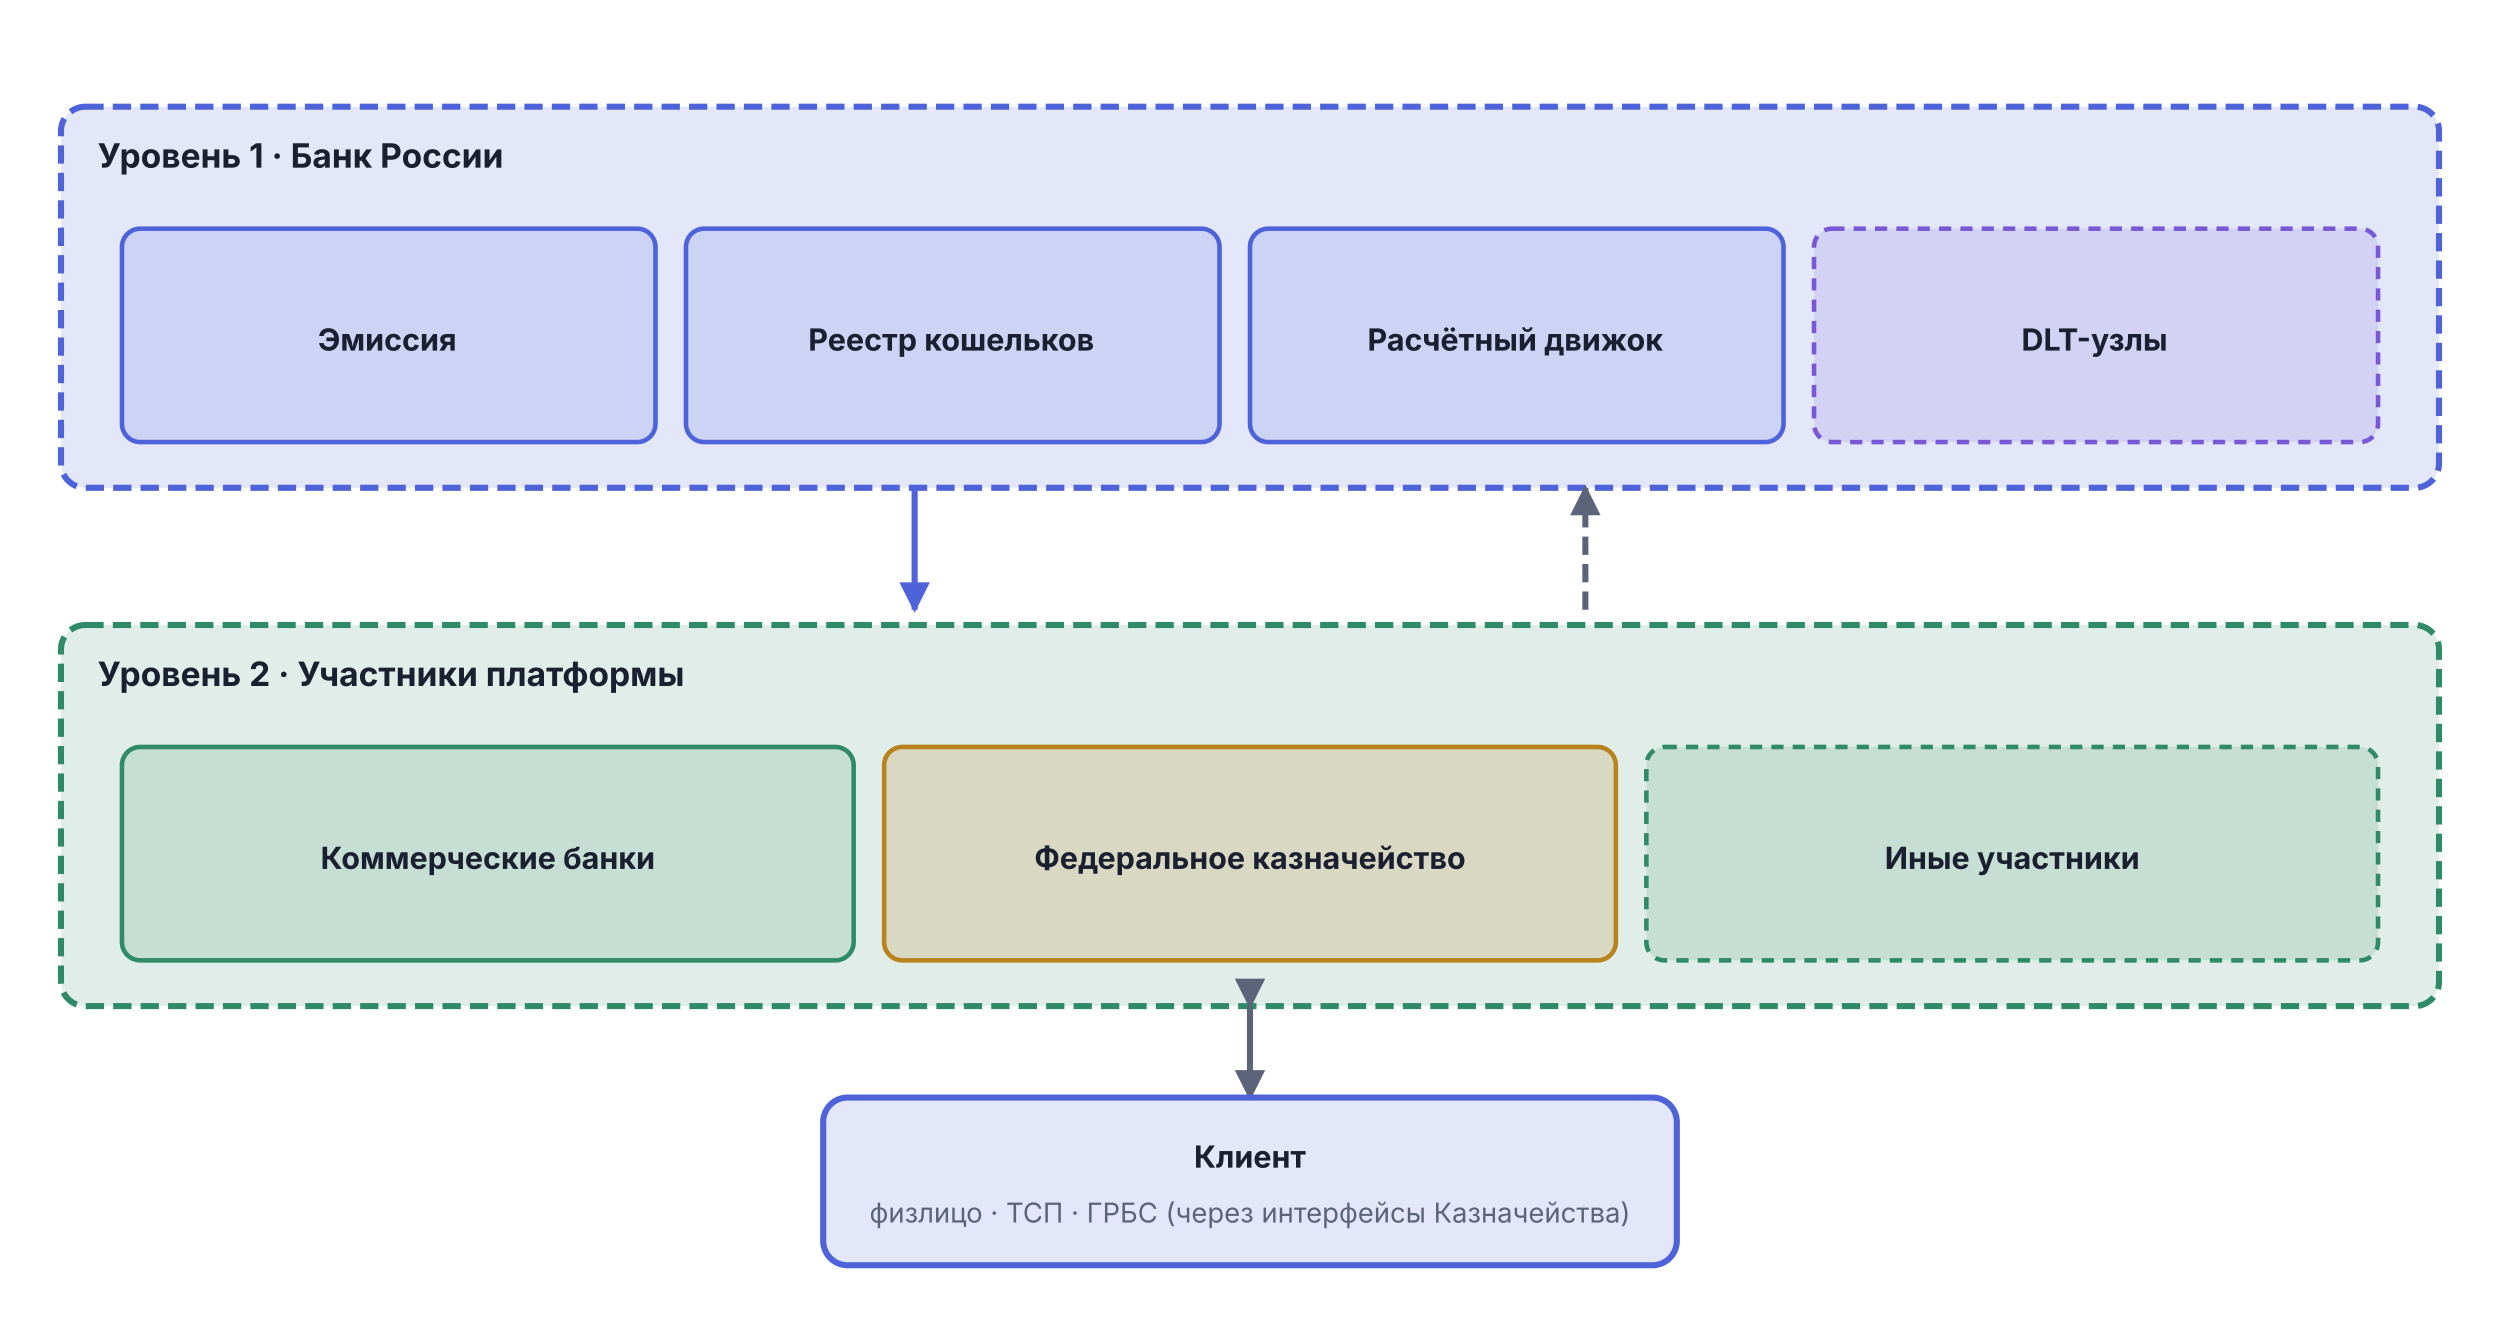
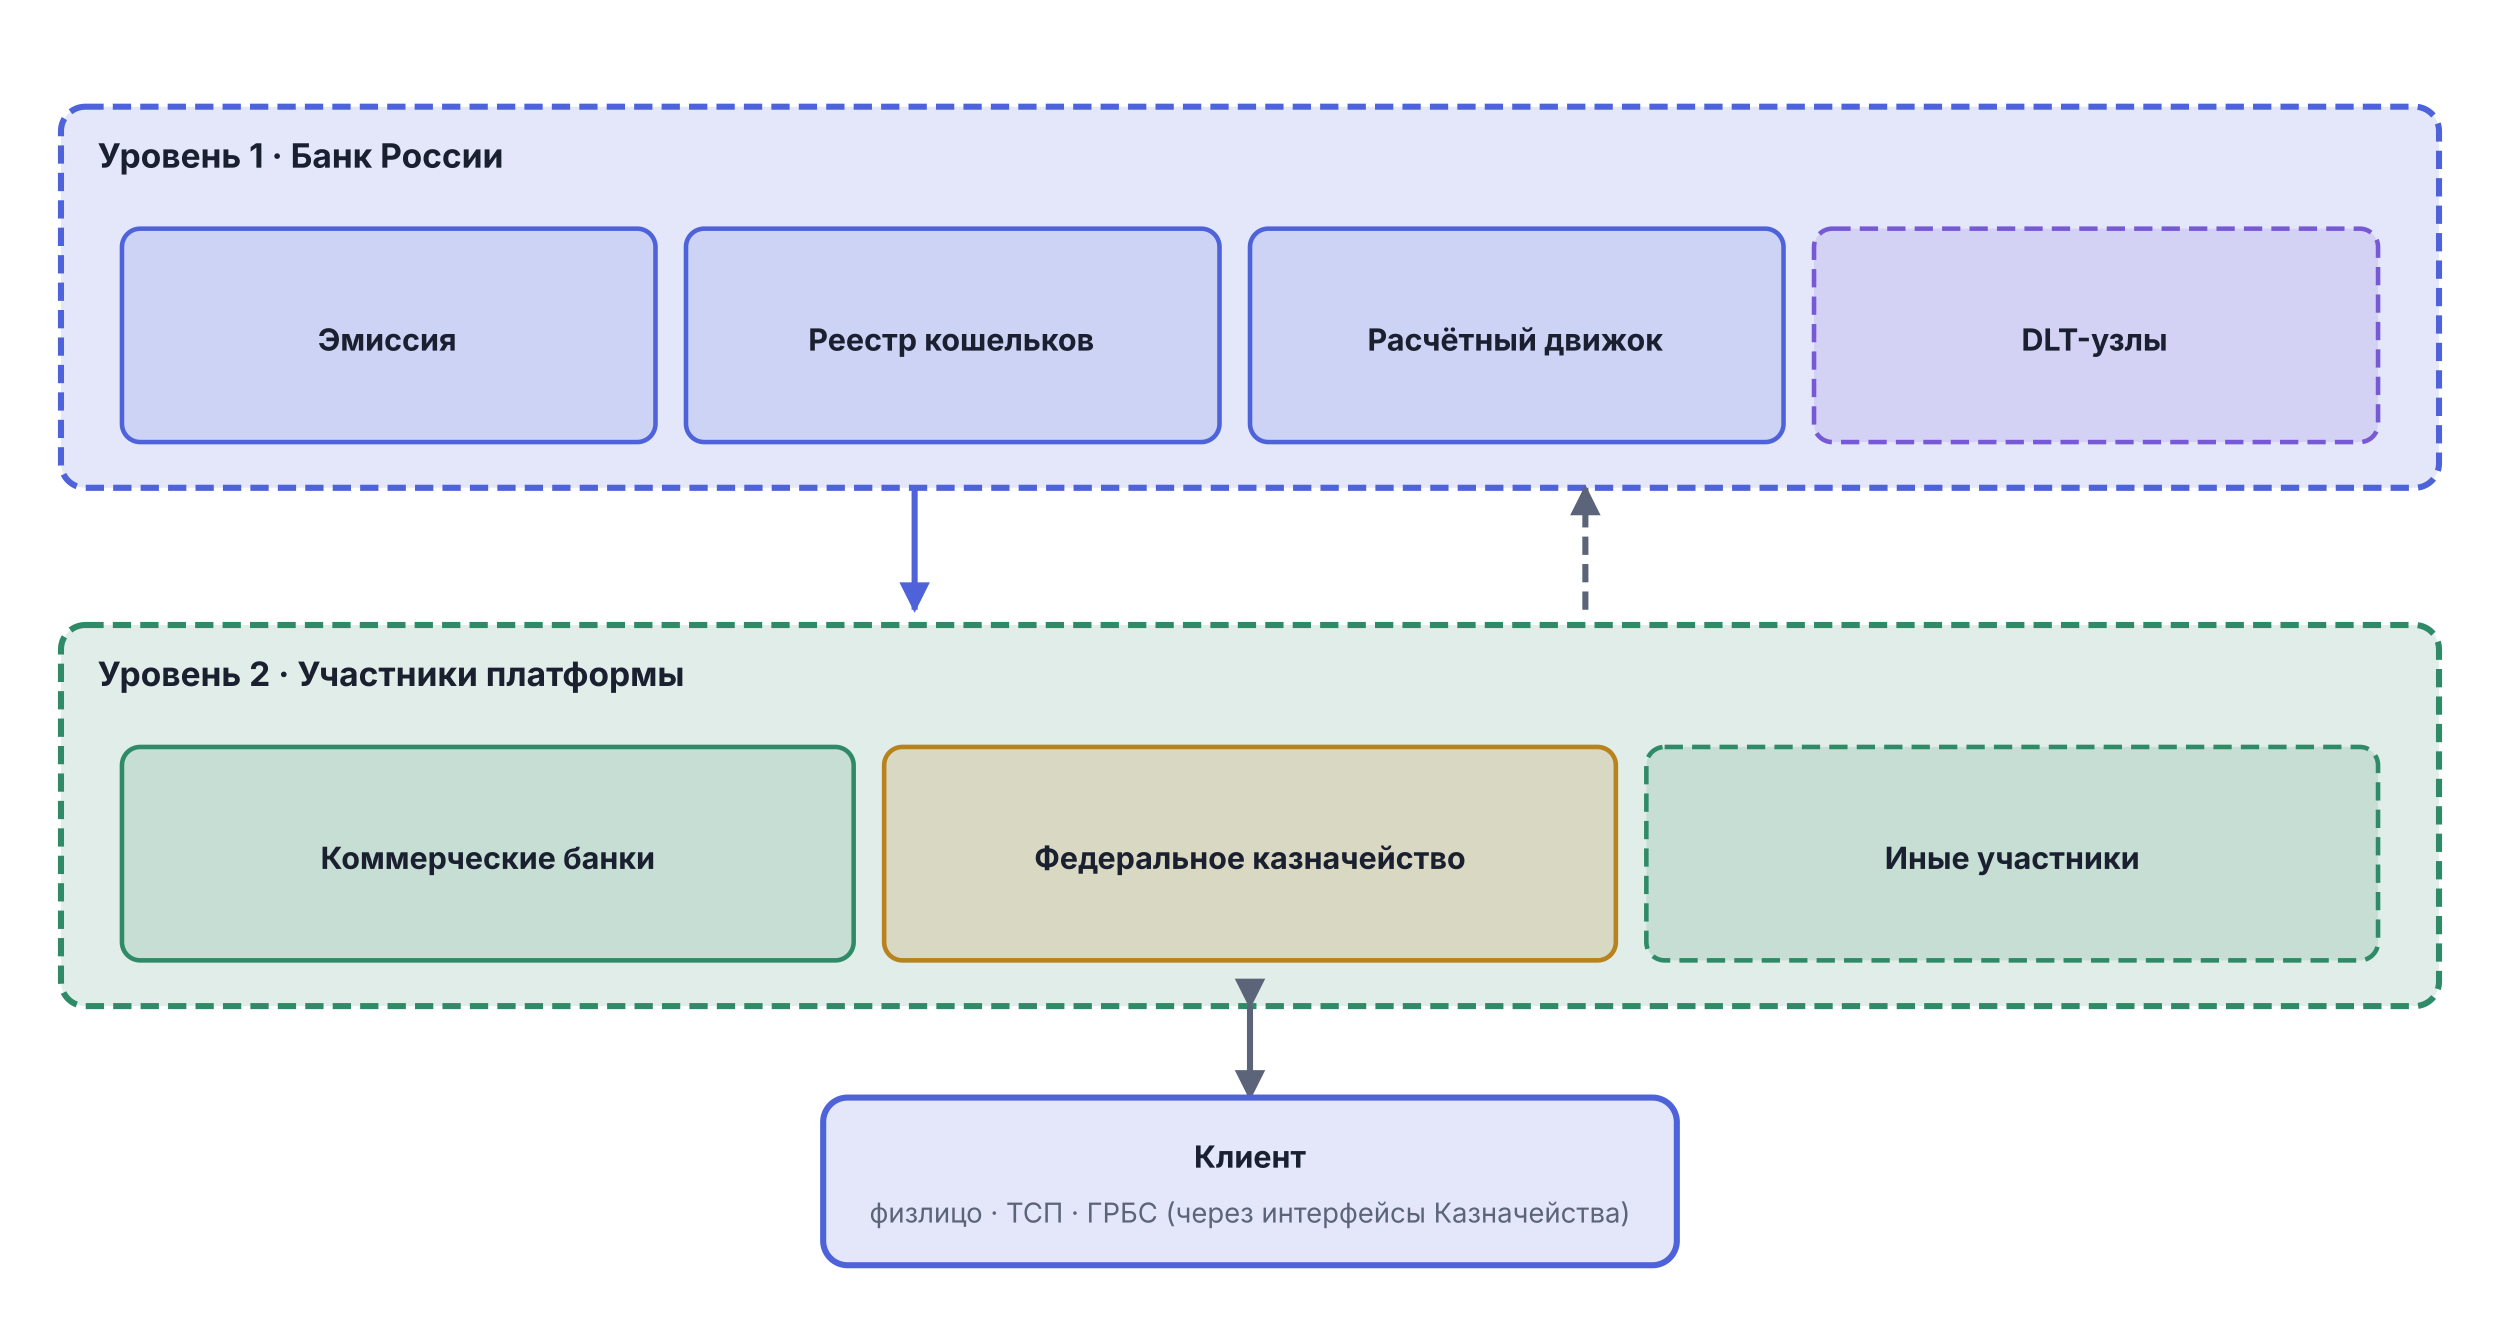
<svg xmlns="http://www.w3.org/2000/svg" viewBox="0 0 820 440" width="820" height="440">
  <defs>
    <marker id="arr-Muted" viewBox="0 0 10 10" refX="9" refY="5" markerWidth="5" markerHeight="5" orient="auto">
      <path d="M0,0 L10,5 L0,10 Z" fill="#5C647A" />
    </marker>
    <marker id="arr-AccentA" viewBox="0 0 10 10" refX="9" refY="5" markerWidth="5" markerHeight="5" orient="auto">
      <path d="M0,0 L10,5 L0,10 Z" fill="#4E63D9" />
    </marker>
    <marker id="arr-AccentB" viewBox="0 0 10 10" refX="9" refY="5" markerWidth="5" markerHeight="5" orient="auto">
      <path d="M0,0 L10,5 L0,10 Z" fill="#7759D6" />
    </marker>
    <marker id="arr-Good" viewBox="0 0 10 10" refX="9" refY="5" markerWidth="5" markerHeight="5" orient="auto">
      <path d="M0,0 L10,5 L0,10 Z" fill="#2F8B67" />
    </marker>
  </defs>
  <rect x="20" y="35" width="780" height="125" rx="8" fill="#4E63D9" fill-opacity="0.15" stroke="#4E63D9" stroke-width="2" stroke-dasharray="6,3" />
  <text x="32" y="55" text-anchor="start" font-family="Inter, -apple-system, BlinkMacSystemFont, 'Helvetica Neue', Arial, sans-serif" font-size="11" font-weight="bold" fill="#1A2030">Уровень 1 · Банк России</text>
  <rect x="40" y="75" width="175" height="70" rx="6" fill="#4E63D9" fill-opacity="0.15" stroke="#4E63D9" stroke-width="1.5" />
  <text x="127" y="115" text-anchor="middle" font-family="Inter, sans-serif" font-size="10" font-weight="bold" fill="#1A2030">Эмиссия</text>
  <rect x="225" y="75" width="175" height="70" rx="6" fill="#4E63D9" fill-opacity="0.15" stroke="#4E63D9" stroke-width="1.5" />
  <text x="312" y="115" text-anchor="middle" font-family="Inter, sans-serif" font-size="10" font-weight="bold" fill="#1A2030">Реестр кошельков</text>
  <rect x="410" y="75" width="175" height="70" rx="6" fill="#4E63D9" fill-opacity="0.15" stroke="#4E63D9" stroke-width="1.5" />
  <text x="497" y="115" text-anchor="middle" font-family="Inter, sans-serif" font-size="10" font-weight="bold" fill="#1A2030">Расчётный движок</text>
-   <rect x="595" y="75" width="185" height="70" rx="6" fill="#7759D6" fill-opacity="0.15" stroke="#7759D6" stroke-width="1.5" stroke-dasharray="4,3" />
+   <rect x="595" y="75" width="185" height="70" rx="6" fill="#7759D6" fill-opacity="0.15" stroke="#7759D6" stroke-width="1.5" stroke-dasharray="6,3" />
  <text x="687" y="115" text-anchor="middle" font-family="Inter, sans-serif" font-size="10" font-weight="bold" fill="#1A2030">DLT-узлы</text>
  <line x1="300" y1="160" x2="300" y2="200" stroke="#4E63D9" stroke-width="2" marker-end="url(#arr-AccentA)" />
  <line x1="520" y1="200" x2="520" y2="160" stroke="#5C647A" stroke-width="2" stroke-dasharray="6,3" marker-end="url(#arr-Muted)" />
  <rect x="20" y="205" width="780" height="125" rx="8" fill="#2F8B67" fill-opacity="0.15" stroke="#2F8B67" stroke-width="2" stroke-dasharray="6,3" />
  <text x="32" y="225" text-anchor="start" font-family="Inter, -apple-system, BlinkMacSystemFont, 'Helvetica Neue', Arial, sans-serif" font-size="11" font-weight="bold" fill="#1A2030">Уровень 2 · Участники платформы</text>
  <rect x="40" y="245" width="240" height="70" rx="6" fill="#2F8B67" fill-opacity="0.15" stroke="#2F8B67" stroke-width="1.5" />
  <text x="160" y="285" text-anchor="middle" font-family="Inter, sans-serif" font-size="10" font-weight="bold" fill="#1A2030">Коммерческие банки</text>
  <rect x="290" y="245" width="240" height="70" rx="6" fill="#B8821C" fill-opacity="0.18" stroke="#B8821C" stroke-width="1.5" />
  <text x="410" y="285" text-anchor="middle" font-family="Inter, sans-serif" font-size="10" font-weight="bold" fill="#1A2030">Федеральное казначейство</text>
-   <rect x="540" y="245" width="240" height="70" rx="6" fill="#2F8B67" fill-opacity="0.15" stroke="#2F8B67" stroke-width="1.5" stroke-dasharray="4,3" />
+   <rect x="540" y="245" width="240" height="70" rx="6" fill="#2F8B67" fill-opacity="0.15" stroke="#2F8B67" stroke-width="1.5" stroke-dasharray="6,3" />
  <text x="660" y="285" text-anchor="middle" font-family="Inter, sans-serif" font-size="10" font-weight="bold" fill="#1A2030">Иные участники</text>
  <line x1="410" y1="330" x2="410" y2="360" stroke="#5C647A" stroke-width="2" marker-end="url(#arr-Muted)" marker-start="url(#arr-Muted)" />
  <rect x="270" y="360" width="280" height="55" rx="8" fill="#4E63D9" fill-opacity="0.15" stroke="#4E63D9" stroke-width="2" />
  <text x="410" y="383" text-anchor="middle" font-family="Inter, sans-serif" font-size="10" font-weight="bold" fill="#1A2030">Клиент</text>
  <text x="410" y="401" text-anchor="middle" font-family="Inter, sans-serif" font-size="9" fill="#5C647A">физлицо · ТСП · ГРБС (через интерфейсы Казначейства)</text>
</svg>
